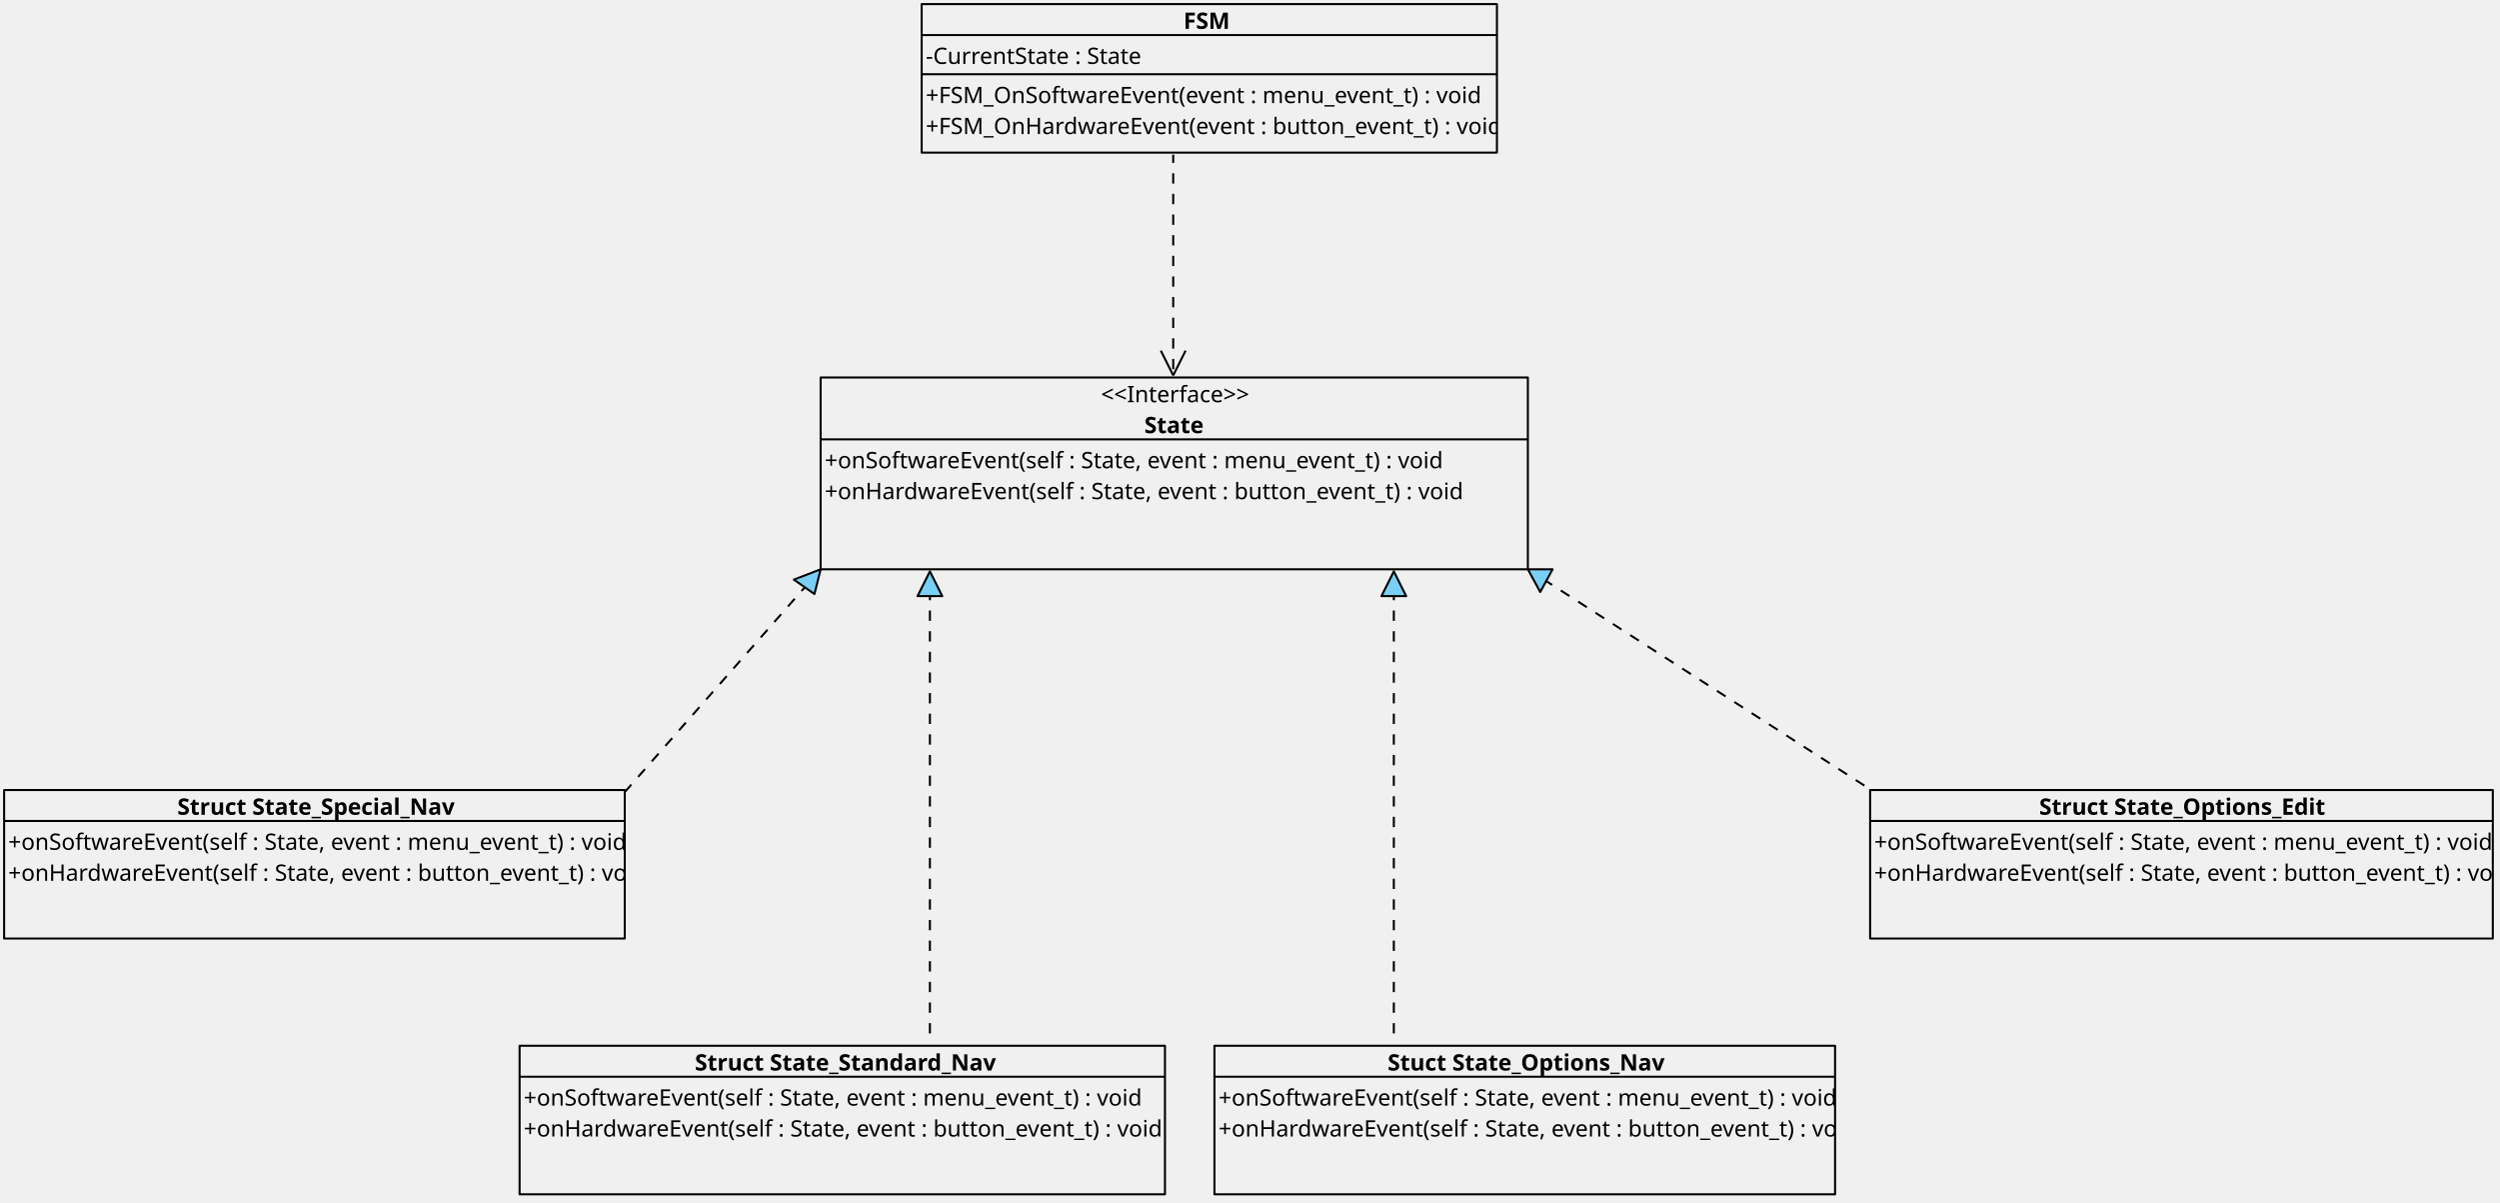
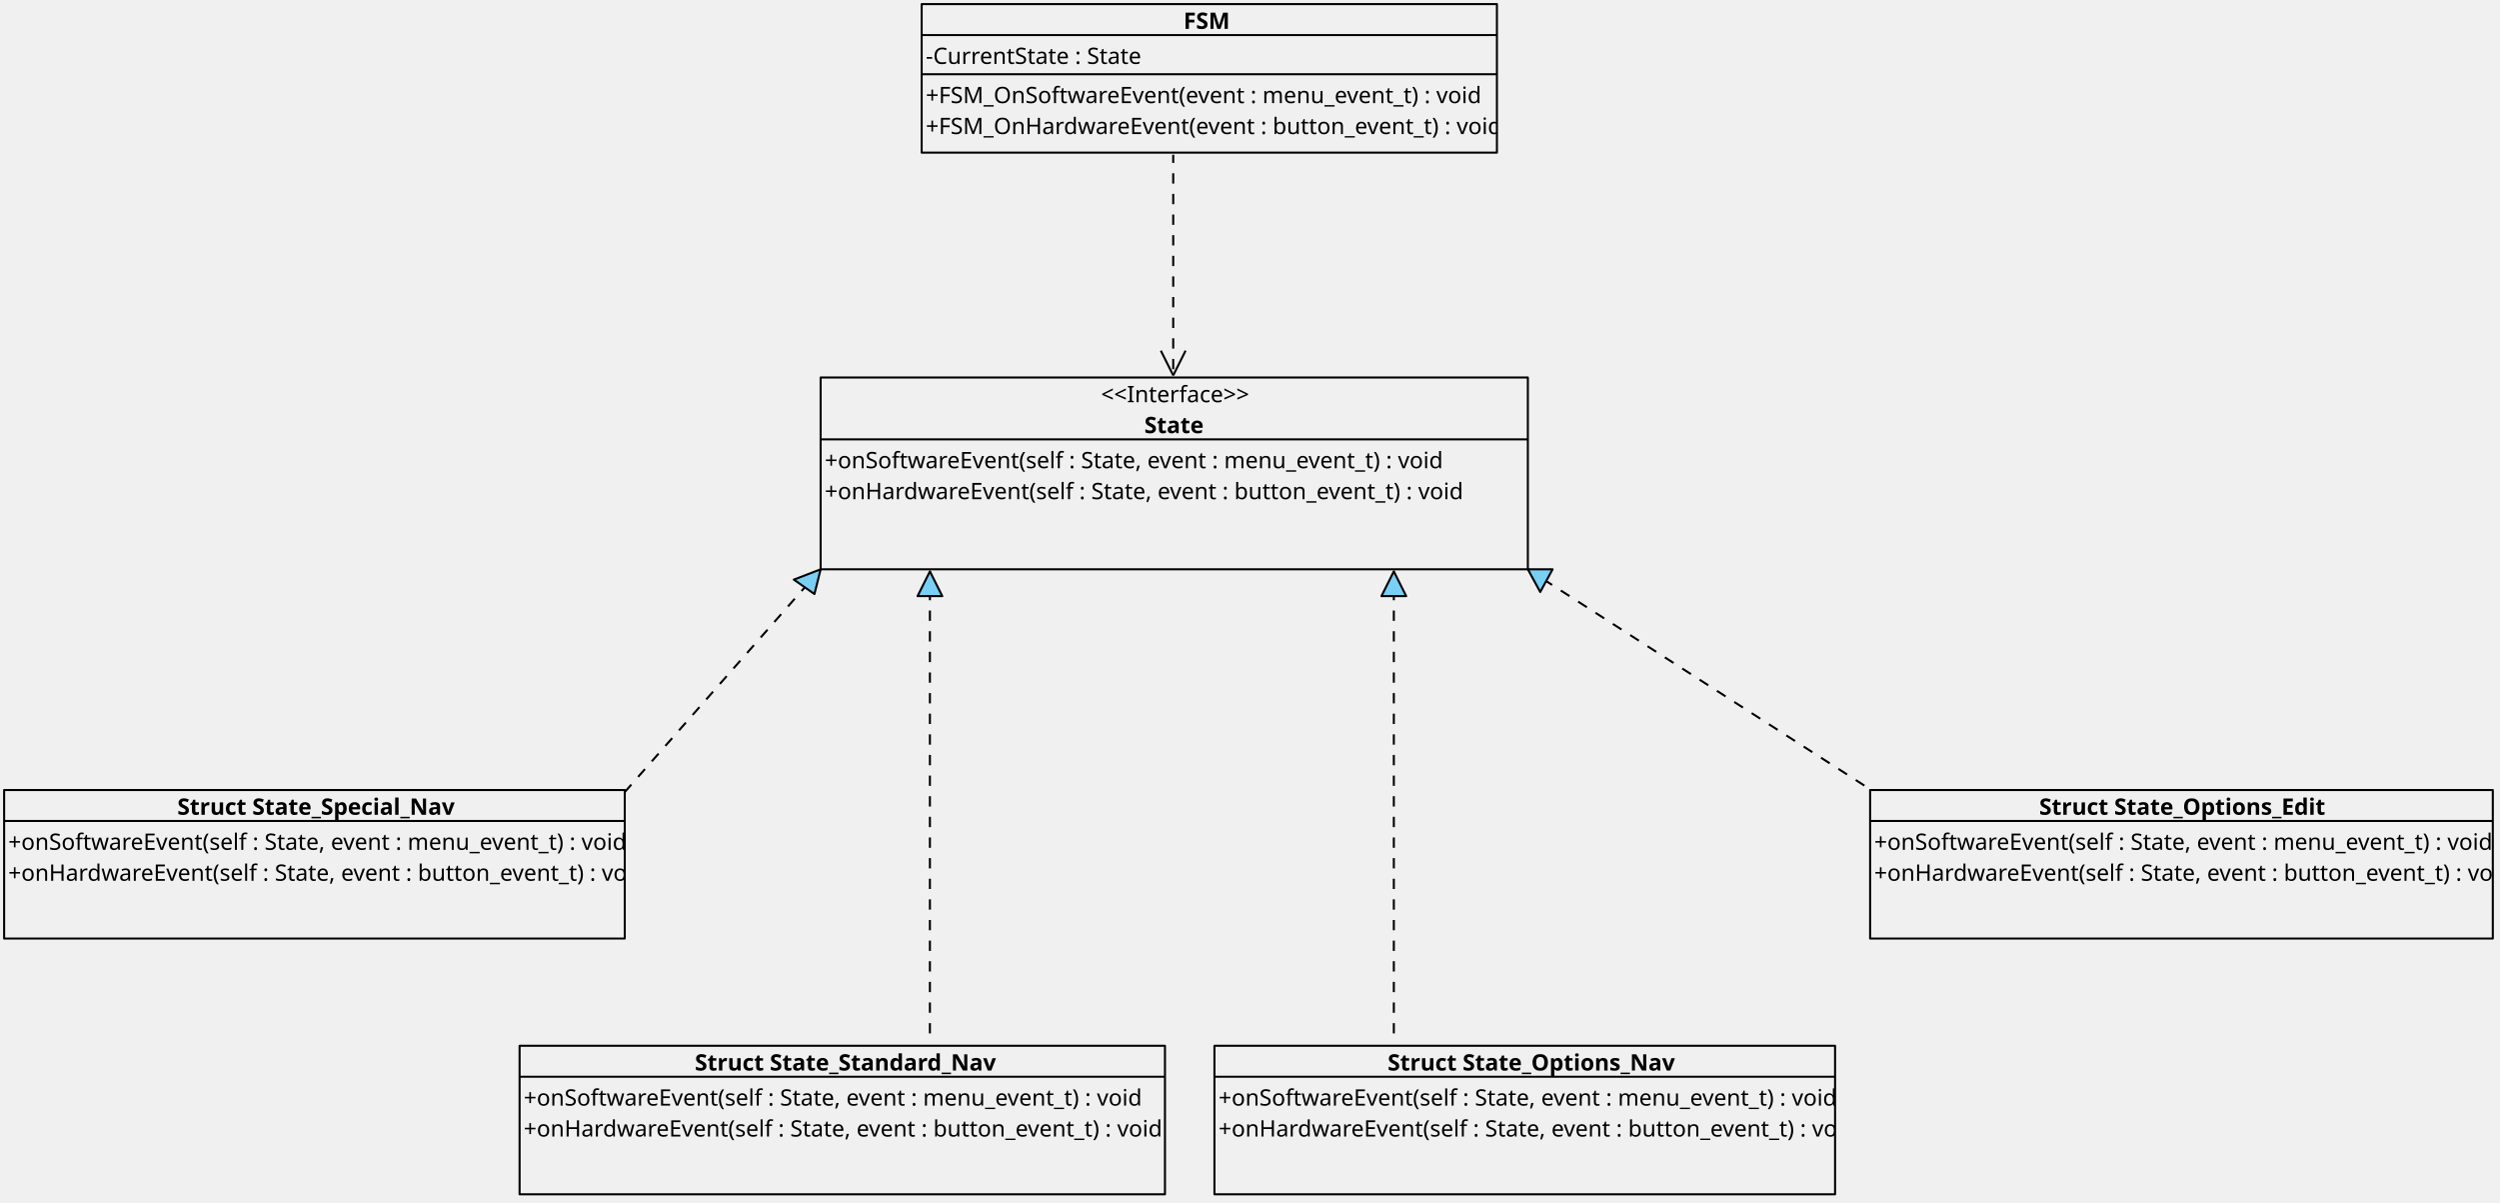
<svg xmlns="http://www.w3.org/2000/svg" fill-opacity="0" color-rendering="auto" color-interpolation="auto" text-rendering="auto" stroke="rgb(0,0,0)" stroke-linecap="square" width="1212" stroke-miterlimit="10" shape-rendering="auto" stroke-opacity="0" fill="rgb(0,0,0)" stroke-dasharray="none" font-weight="normal" stroke-width="1" height="583" font-family="'Dialog'" font-style="normal" stroke-linejoin="miter" font-size="12px" stroke-dashoffset="0" image-rendering="auto" style="background-color:transparent;">
  <defs id="genericDefs" />
  <g>
    <defs id="defs1">
      <clipPath clipPathUnits="userSpaceOnUse" id="clipPath1">
        <path d="M-7 -7 L354 -7 L354 104 L-7 104 L-7 -7 Z" />
      </clipPath>
      <clipPath clipPathUnits="userSpaceOnUse" id="clipPath2">
        <path d="M0 0 L0 63 L343 63 L343 0 Z" />
      </clipPath>
      <clipPath clipPathUnits="userSpaceOnUse" id="clipPath3">
        <path d="M0 0 L0 30 L343 30 L343 0 Z" />
      </clipPath>
      <clipPath clipPathUnits="userSpaceOnUse" id="clipPath4">
        <path d="M-7 -7 L313 -7 L313 83 L-7 83 L-7 -7 Z" />
      </clipPath>
      <clipPath clipPathUnits="userSpaceOnUse" id="clipPath5">
        <path d="M0 0 L0 57 L302 57 L302 0 Z" />
      </clipPath>
      <clipPath clipPathUnits="userSpaceOnUse" id="clipPath6">
        <path d="M0 0 L0 15 L302 15 L302 0 Z" />
      </clipPath>
      <clipPath clipPathUnits="userSpaceOnUse" id="clipPath7">
        <path d="M-7 -7 L324 -7 L324 83 L-7 83 L-7 -7 Z" />
      </clipPath>
      <clipPath clipPathUnits="userSpaceOnUse" id="clipPath8">
        <path d="M0 0 L0 15 L313 15 L313 0 Z" />
      </clipPath>
      <clipPath clipPathUnits="userSpaceOnUse" id="clipPath9">
        <path d="M0 0 L0 57 L313 57 L313 0 Z" />
      </clipPath>
      <clipPath clipPathUnits="userSpaceOnUse" id="clipPath10">
        <path d="M-7 -7 L312 -7 L312 83 L-7 83 L-7 -7 Z" />
      </clipPath>
      <clipPath clipPathUnits="userSpaceOnUse" id="clipPath11">
        <path d="M0 0 L0 57 L301 57 L301 0 Z" />
      </clipPath>
      <clipPath clipPathUnits="userSpaceOnUse" id="clipPath12">
        <path d="M0 0 L0 15 L301 15 L301 0 Z" />
      </clipPath>
      <clipPath clipPathUnits="userSpaceOnUse" id="clipPath13">
        <path d="M-7 -7 L290 -7 L290 83 L-7 83 L-7 -7 Z" />
      </clipPath>
      <clipPath clipPathUnits="userSpaceOnUse" id="clipPath14">
        <path d="M0 0 L0 57 L279 57 L279 0 Z" />
      </clipPath>
      <clipPath clipPathUnits="userSpaceOnUse" id="clipPath15">
        <path d="M0 0 L0 15 L279 15 L279 0 Z" />
      </clipPath>
      <clipPath clipPathUnits="userSpaceOnUse" id="clipPath16">
        <path d="M0 0 L269 0 L269 210 L0 210 L0 0 Z" />
      </clipPath>
      <clipPath clipPathUnits="userSpaceOnUse" id="clipPath17">
        <path d="M0 0 L0 210 L269 210 L269 0 Z" />
      </clipPath>
      <clipPath clipPathUnits="userSpaceOnUse" id="clipPath18">
        <path d="M0 0 L104 0 L104 333 L0 333 L0 0 Z" />
      </clipPath>
      <clipPath clipPathUnits="userSpaceOnUse" id="clipPath19">
        <path d="M0 0 L0 333 L104 333 L104 0 Z" />
      </clipPath>
      <clipPath clipPathUnits="userSpaceOnUse" id="clipPath20">
        <path d="M0 0 L104 0 L104 211 L0 211 L0 0 Z" />
      </clipPath>
      <clipPath clipPathUnits="userSpaceOnUse" id="clipPath21">
        <path d="M0 0 L0 211 L104 211 L104 0 Z" />
      </clipPath>
      <clipPath clipPathUnits="userSpaceOnUse" id="clipPath22">
        <path d="M0 0 L199 0 L199 212 L0 212 L0 0 Z" />
      </clipPath>
      <clipPath clipPathUnits="userSpaceOnUse" id="clipPath23">
        <path d="M0 0 L0 212 L199 212 L199 0 Z" />
      </clipPath>
    </defs>
    <g fill="none" text-rendering="geometricPrecision" fill-opacity="1" stroke-opacity="1" stroke="white">
      <rect x="0" width="1212" height="583" y="0" stroke="none" fill="none" />
    </g>
    <g fill-opacity="1" text-rendering="geometricPrecision" stroke="black" stroke-linecap="butt" transform="translate(398,183)" stroke-miterlimit="0" stroke-opacity="1" fill="black" font-weight="bold" font-family="sans-serif" stroke-linejoin="round" font-size="11px" image-rendering="optimizeQuality">
      <rect fill="none" x="0" width="343" height="93" y="0" clip-path="url(#clipPath1)" />
      <line y2="30" fill="none" x1="0" clip-path="url(#clipPath1)" x2="343" y1="30" />
    </g>
    <g font-size="11px" transform="matrix(1,0,0,1,398,213)" fill-opacity="1" fill="black" text-rendering="geometricPrecision" image-rendering="optimizeQuality" font-family="sans-serif" stroke="black" stroke-opacity="1">
      <text x="2" xml:space="preserve" y="14" clip-path="url(#clipPath2)" stroke="none">+onSoftwareEvent(self : State, event : menu_event_t) : void</text>
    </g>
    <g font-size="11px" transform="matrix(1,0,0,1,398,213)" fill-opacity="1" fill="black" text-rendering="geometricPrecision" image-rendering="optimizeQuality" font-family="sans-serif" stroke="black" stroke-opacity="1">
      <text x="2" xml:space="preserve" y="29" clip-path="url(#clipPath2)" stroke="none">+onHardwareEvent(self : State, event : button_event_t) : void</text>
    </g>
    <g font-size="11px" transform="translate(398,183)" fill-opacity="1" fill="black" text-rendering="geometricPrecision" image-rendering="optimizeQuality" font-family="sans-serif" stroke="black" stroke-opacity="1">
      <text x="136" xml:space="preserve" y="12" clip-path="url(#clipPath3)" stroke="none">&lt;&lt;Interface&gt;&gt;</text>
      <text x="157" xml:space="preserve" y="27" clip-path="url(#clipPath3)" font-weight="bold" stroke="none">State</text>
    </g>
    <g fill-opacity="1" text-rendering="geometricPrecision" stroke="black" stroke-linecap="butt" transform="translate(907,383)" stroke-miterlimit="0" stroke-opacity="1" fill="black" font-weight="bold" font-family="sans-serif" stroke-linejoin="round" font-size="11px" image-rendering="optimizeQuality">
      <rect fill="none" x="0" width="302" height="72" y="0" clip-path="url(#clipPath4)" />
      <line y2="15" fill="none" x1="0" clip-path="url(#clipPath4)" x2="302" y1="15" />
    </g>
    <g font-size="11px" transform="matrix(1,0,0,1,907,398)" fill-opacity="1" fill="black" text-rendering="geometricPrecision" image-rendering="optimizeQuality" font-family="sans-serif" stroke="black" stroke-opacity="1">
      <text x="2" xml:space="preserve" y="14" clip-path="url(#clipPath5)" stroke="none">+onSoftwareEvent(self : State, event : menu_event_t) : void</text>
    </g>
    <g font-size="11px" transform="matrix(1,0,0,1,907,398)" fill-opacity="1" fill="black" text-rendering="geometricPrecision" image-rendering="optimizeQuality" font-family="sans-serif" stroke="black" stroke-opacity="1">
      <text x="2" xml:space="preserve" y="29" clip-path="url(#clipPath5)" stroke="none">+onHardwareEvent(self : State, event : button_event_t) : void</text>
    </g>
    <g font-size="11px" transform="translate(907,383)" fill-opacity="1" fill="black" text-rendering="geometricPrecision" image-rendering="optimizeQuality" font-family="sans-serif" stroke="black" font-weight="bold" stroke-opacity="1">
      <text x="82" xml:space="preserve" y="12" clip-path="url(#clipPath6)" stroke="none">Struct State_Options_Edit</text>
    </g>
    <g fill-opacity="1" text-rendering="geometricPrecision" stroke="black" stroke-linecap="butt" transform="translate(252,507)" stroke-miterlimit="0" stroke-opacity="1" fill="black" font-weight="bold" font-family="sans-serif" stroke-linejoin="round" font-size="11px" image-rendering="optimizeQuality">
      <rect fill="none" x="0" width="313" height="72" y="0" clip-path="url(#clipPath7)" />
      <line y2="15" fill="none" x1="0" clip-path="url(#clipPath7)" x2="313" y1="15" />
    </g>
    <g font-size="11px" transform="translate(252,507)" fill-opacity="1" fill="black" text-rendering="geometricPrecision" image-rendering="optimizeQuality" font-family="sans-serif" stroke="black" font-weight="bold" stroke-opacity="1">
      <text x="85" xml:space="preserve" y="12" clip-path="url(#clipPath8)" stroke="none">Struct State_Standard_Nav</text>
    </g>
    <g font-size="11px" transform="matrix(1,0,0,1,252,522)" fill-opacity="1" fill="black" text-rendering="geometricPrecision" image-rendering="optimizeQuality" font-family="sans-serif" stroke="black" stroke-opacity="1">
      <text x="2" xml:space="preserve" y="14" clip-path="url(#clipPath9)" stroke="none">+onSoftwareEvent(self : State, event : menu_event_t) : void</text>
    </g>
    <g font-size="11px" transform="matrix(1,0,0,1,252,522)" fill-opacity="1" fill="black" text-rendering="geometricPrecision" image-rendering="optimizeQuality" font-family="sans-serif" stroke="black" stroke-opacity="1">
      <text x="2" xml:space="preserve" y="29" clip-path="url(#clipPath9)" stroke="none">+onHardwareEvent(self : State, event : button_event_t) : void</text>
    </g>
    <g fill-opacity="1" text-rendering="geometricPrecision" stroke="black" stroke-linecap="butt" transform="translate(589,507)" stroke-miterlimit="0" stroke-opacity="1" fill="black" font-weight="bold" font-family="sans-serif" stroke-linejoin="round" font-size="11px" image-rendering="optimizeQuality">
      <rect fill="none" x="0" width="301" height="72" y="0" clip-path="url(#clipPath10)" />
      <line y2="15" fill="none" x1="0" clip-path="url(#clipPath10)" x2="301" y1="15" />
    </g>
    <g font-size="11px" transform="matrix(1,0,0,1,589,522)" fill-opacity="1" fill="black" text-rendering="geometricPrecision" image-rendering="optimizeQuality" font-family="sans-serif" stroke="black" stroke-opacity="1">
      <text x="2" xml:space="preserve" y="14" clip-path="url(#clipPath11)" stroke="none">+onSoftwareEvent(self : State, event : menu_event_t) : void</text>
    </g>
    <g font-size="11px" transform="matrix(1,0,0,1,589,522)" fill-opacity="1" fill="black" text-rendering="geometricPrecision" image-rendering="optimizeQuality" font-family="sans-serif" stroke="black" stroke-opacity="1">
      <text x="2" xml:space="preserve" y="29" clip-path="url(#clipPath11)" stroke="none">+onHardwareEvent(self : State, event : button_event_t) : void</text>
    </g>
    <g font-size="11px" transform="translate(589,507)" fill-opacity="1" fill="black" text-rendering="geometricPrecision" image-rendering="optimizeQuality" font-family="sans-serif" stroke="black" font-weight="bold" stroke-opacity="1">
-       <text x="84" xml:space="preserve" y="12" clip-path="url(#clipPath12)" stroke="none">Stuct State_Options_Nav</text>
+       <text x="84" xml:space="preserve" y="12" clip-path="url(#clipPath12)" stroke="none">Struct State_Options_Nav</text>
    </g>
    <g fill-opacity="1" text-rendering="geometricPrecision" stroke="black" stroke-linecap="butt" transform="translate(447,2)" stroke-miterlimit="0" stroke-opacity="1" fill="black" font-weight="bold" font-family="sans-serif" stroke-linejoin="round" font-size="11px" image-rendering="optimizeQuality">
      <rect fill="none" x="0" width="279" height="72" y="0" clip-path="url(#clipPath13)" />
      <line y2="15" fill="none" x1="0" clip-path="url(#clipPath13)" x2="279" y1="15" />
    </g>
    <g font-size="11px" transform="matrix(1,0,0,1,447,17)" fill-opacity="1" fill="black" text-rendering="geometricPrecision" image-rendering="optimizeQuality" font-family="sans-serif" stroke="black" stroke-opacity="1">
      <text x="2" xml:space="preserve" y="14" clip-path="url(#clipPath14)" stroke="none">-CurrentState : State</text>
    </g>
    <g stroke-linecap="butt" font-size="11px" transform="matrix(1,0,0,1,447,17)" fill-opacity="1" fill="black" text-rendering="geometricPrecision" image-rendering="optimizeQuality" font-family="sans-serif" stroke-linejoin="bevel" stroke="black" stroke-opacity="1" stroke-miterlimit="0">
      <line y2="19" fill="none" x1="0" clip-path="url(#clipPath14)" x2="279" y1="19" />
    </g>
    <g font-size="11px" transform="matrix(1,0,0,1,447,17)" fill-opacity="1" fill="black" text-rendering="geometricPrecision" image-rendering="optimizeQuality" font-family="sans-serif" stroke="black" stroke-opacity="1">
      <text x="2" xml:space="preserve" y="33" clip-path="url(#clipPath14)" stroke="none">+FSM_OnSoftwareEvent(event : menu_event_t) : void</text>
    </g>
    <g font-size="11px" transform="matrix(1,0,0,1,447,17)" fill-opacity="1" fill="black" text-rendering="geometricPrecision" image-rendering="optimizeQuality" font-family="sans-serif" stroke="black" stroke-opacity="1">
      <text x="2" xml:space="preserve" y="48" clip-path="url(#clipPath14)" stroke="none">+FSM_OnHardwareEvent(event : button_event_t) : void</text>
    </g>
    <g font-size="11px" transform="translate(447,2)" fill-opacity="1" fill="black" text-rendering="geometricPrecision" image-rendering="optimizeQuality" font-family="sans-serif" stroke="black" font-weight="bold" stroke-opacity="1">
      <text x="127" xml:space="preserve" y="12" clip-path="url(#clipPath15)" stroke="none">FSM</text>
    </g>
    <g fill-opacity="1" text-rendering="geometricPrecision" stroke="black" stroke-linecap="butt" transform="translate(2,383)" stroke-miterlimit="0" stroke-opacity="1" fill="black" font-weight="bold" font-family="sans-serif" stroke-linejoin="round" font-size="11px" image-rendering="optimizeQuality">
      <rect fill="none" x="0" width="301" height="72" y="0" clip-path="url(#clipPath10)" />
      <line y2="15" fill="none" x1="0" clip-path="url(#clipPath10)" x2="301" y1="15" />
    </g>
    <g font-size="11px" transform="translate(2,383)" fill-opacity="1" fill="black" text-rendering="geometricPrecision" image-rendering="optimizeQuality" font-family="sans-serif" stroke="black" font-weight="bold" stroke-opacity="1">
      <text x="84" xml:space="preserve" y="12" clip-path="url(#clipPath12)" stroke="none">Struct State_Special_Nav</text>
    </g>
    <g font-size="11px" transform="matrix(1,0,0,1,2,398)" fill-opacity="1" fill="black" text-rendering="geometricPrecision" image-rendering="optimizeQuality" font-family="sans-serif" stroke="black" stroke-opacity="1">
      <text x="2" xml:space="preserve" y="14" clip-path="url(#clipPath11)" stroke="none">+onSoftwareEvent(self : State, event : menu_event_t) : void</text>
    </g>
    <g font-size="11px" transform="matrix(1,0,0,1,2,398)" fill-opacity="1" fill="black" text-rendering="geometricPrecision" image-rendering="optimizeQuality" font-family="sans-serif" stroke="black" stroke-opacity="1">
      <text x="2" xml:space="preserve" y="29" clip-path="url(#clipPath11)" stroke="none">+onHardwareEvent(self : State, event : button_event_t) : void</text>
    </g>
    <g fill-opacity="1" text-rendering="geometricPrecision" stroke="black" stroke-linecap="butt" transform="translate(691,226)" stroke-opacity="1" fill="black" stroke-dasharray="5" font-family="sans-serif" stroke-linejoin="round" font-size="11px" stroke-dashoffset="1" image-rendering="optimizeQuality">
      <line y2="156" fill="none" x1="50" clip-path="url(#clipPath17)" x2="215" y1="50" />
    </g>
    <g stroke-linecap="butt" font-size="11px" transform="translate(691,226)" fill-opacity="1" fill="rgb(122,207,245)" text-rendering="geometricPrecision" image-rendering="optimizeQuality" font-family="sans-serif" stroke-linejoin="round" stroke="rgb(122,207,245)" stroke-opacity="1">
      <polygon points=" 50 50 56 61 62 50" stroke="none" clip-path="url(#clipPath17)" />
      <polygon fill="none" clip-path="url(#clipPath17)" points=" 50 50 56 61 62 50" stroke="black" />
    </g>
    <g fill-opacity="1" text-rendering="geometricPrecision" stroke="black" stroke-linecap="butt" transform="translate(626,227)" stroke-opacity="1" fill="black" stroke-dasharray="5" font-family="sans-serif" stroke-linejoin="round" font-size="11px" stroke-dashoffset="1" image-rendering="optimizeQuality">
      <line y2="279" fill="none" x1="50" clip-path="url(#clipPath19)" x2="50" y1="50" />
    </g>
    <g stroke-linecap="butt" font-size="11px" transform="translate(626,227)" fill-opacity="1" fill="rgb(122,207,245)" text-rendering="geometricPrecision" image-rendering="optimizeQuality" font-family="sans-serif" stroke-linejoin="round" stroke="rgb(122,207,245)" stroke-opacity="1">
      <polygon points=" 50 50 44 62 56 62" stroke="none" clip-path="url(#clipPath19)" />
      <polygon fill="none" clip-path="url(#clipPath19)" points=" 50 50 44 62 56 62" stroke="black" />
    </g>
    <g fill-opacity="1" text-rendering="geometricPrecision" stroke="black" stroke-linecap="butt" transform="translate(519,25)" stroke-opacity="1" fill="black" stroke-dasharray="5" font-family="sans-serif" stroke-linejoin="round" font-size="11px" stroke-dashoffset="1" image-rendering="optimizeQuality">
      <line y2="157" fill="none" x1="50" clip-path="url(#clipPath21)" x2="50" y1="50" />
      <line clip-path="url(#clipPath21)" stroke-dashoffset="0" fill="none" x1="50" x2="56" y1="157" y2="145" stroke-dasharray="none" />
      <line clip-path="url(#clipPath21)" stroke-dashoffset="0" fill="none" x1="50" x2="44" y1="157" y2="145" stroke-dasharray="none" />
    </g>
    <g fill-opacity="1" text-rendering="geometricPrecision" stroke="black" stroke-linecap="butt" transform="translate(401,227)" stroke-opacity="1" fill="black" stroke-dasharray="5" font-family="sans-serif" stroke-linejoin="round" font-size="11px" stroke-dashoffset="1" image-rendering="optimizeQuality">
      <line y2="279" fill="none" x1="50" clip-path="url(#clipPath19)" x2="50" y1="50" />
    </g>
    <g stroke-linecap="butt" font-size="11px" transform="translate(401,227)" fill-opacity="1" fill="rgb(122,207,245)" text-rendering="geometricPrecision" image-rendering="optimizeQuality" font-family="sans-serif" stroke-linejoin="round" stroke="rgb(122,207,245)" stroke-opacity="1">
      <polygon points=" 50 50 44 62 56 62" stroke="none" clip-path="url(#clipPath19)" />
      <polygon fill="none" clip-path="url(#clipPath19)" points=" 50 50 44 62 56 62" stroke="black" />
    </g>
    <g fill-opacity="1" text-rendering="geometricPrecision" stroke="black" stroke-linecap="butt" transform="translate(253,226)" stroke-opacity="1" fill="black" stroke-dasharray="5" font-family="sans-serif" stroke-linejoin="round" font-size="11px" stroke-dashoffset="1" image-rendering="optimizeQuality">
      <line y2="158" fill="none" x1="145" clip-path="url(#clipPath23)" x2="50" y1="50" />
    </g>
    <g stroke-linecap="butt" font-size="11px" transform="translate(253,226)" fill-opacity="1" fill="rgb(122,207,245)" text-rendering="geometricPrecision" image-rendering="optimizeQuality" font-family="sans-serif" stroke-linejoin="round" stroke="rgb(122,207,245)" stroke-opacity="1">
      <polygon points=" 145 50 132 55 142 62" stroke="none" clip-path="url(#clipPath23)" />
      <polygon fill="none" clip-path="url(#clipPath23)" points=" 145 50 132 55 142 62" stroke="black" />
    </g>
  </g>
</svg>
